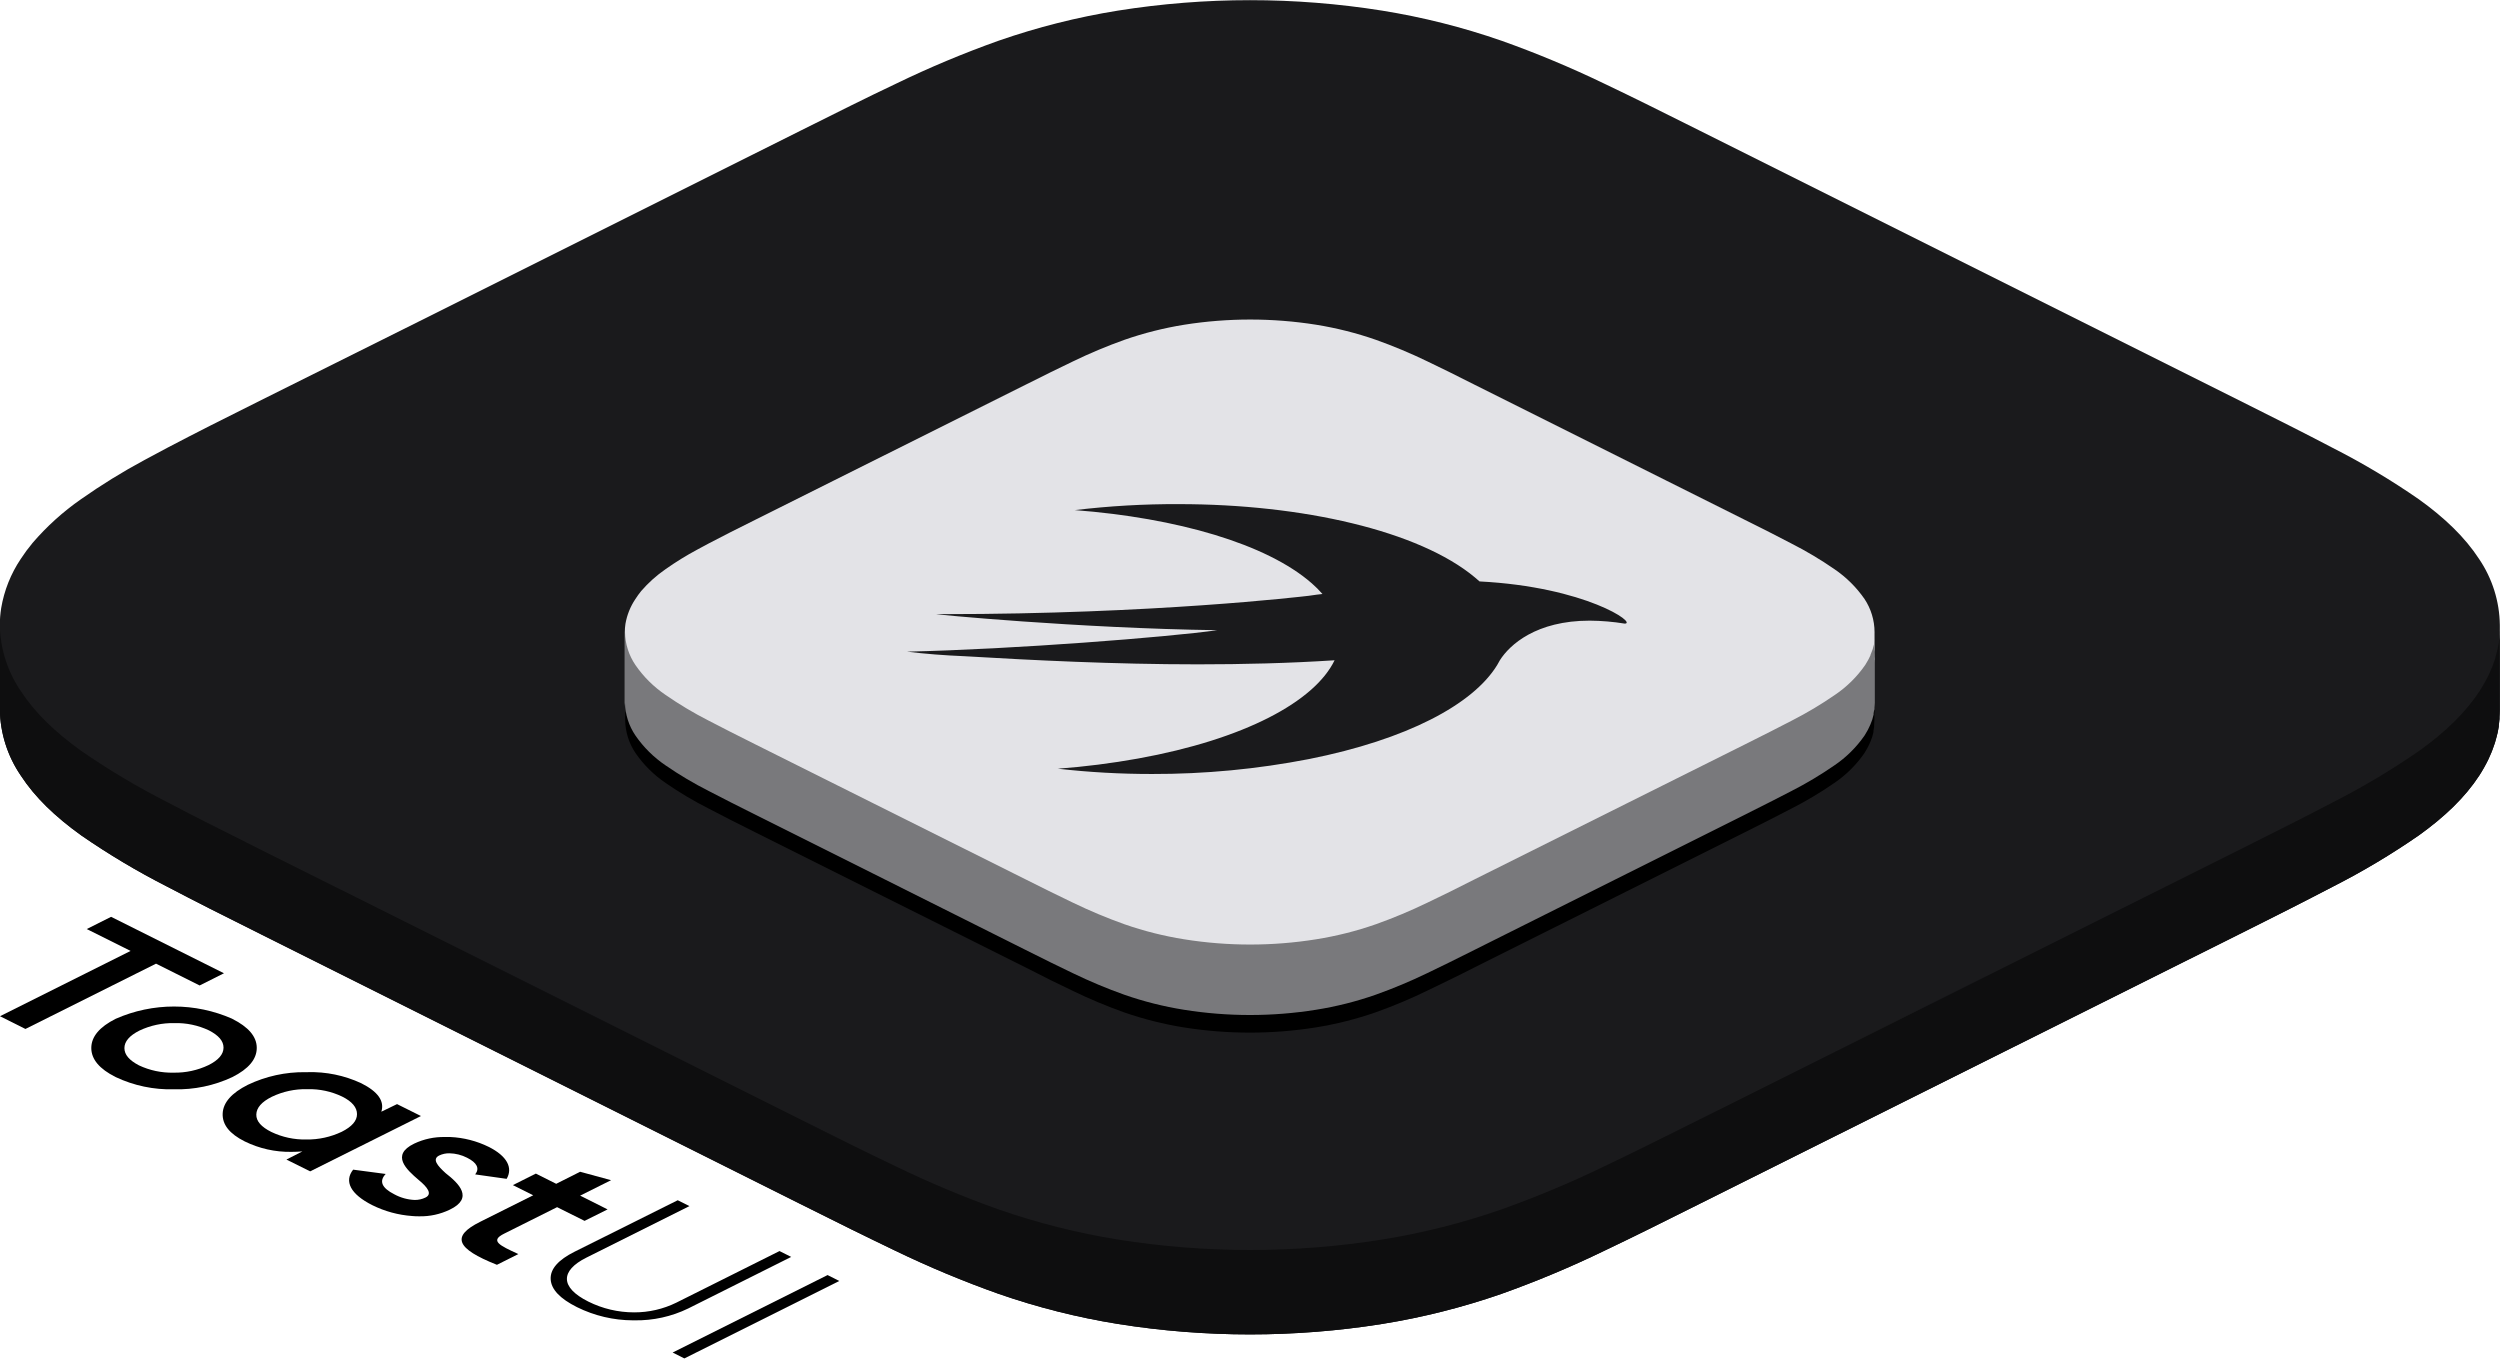
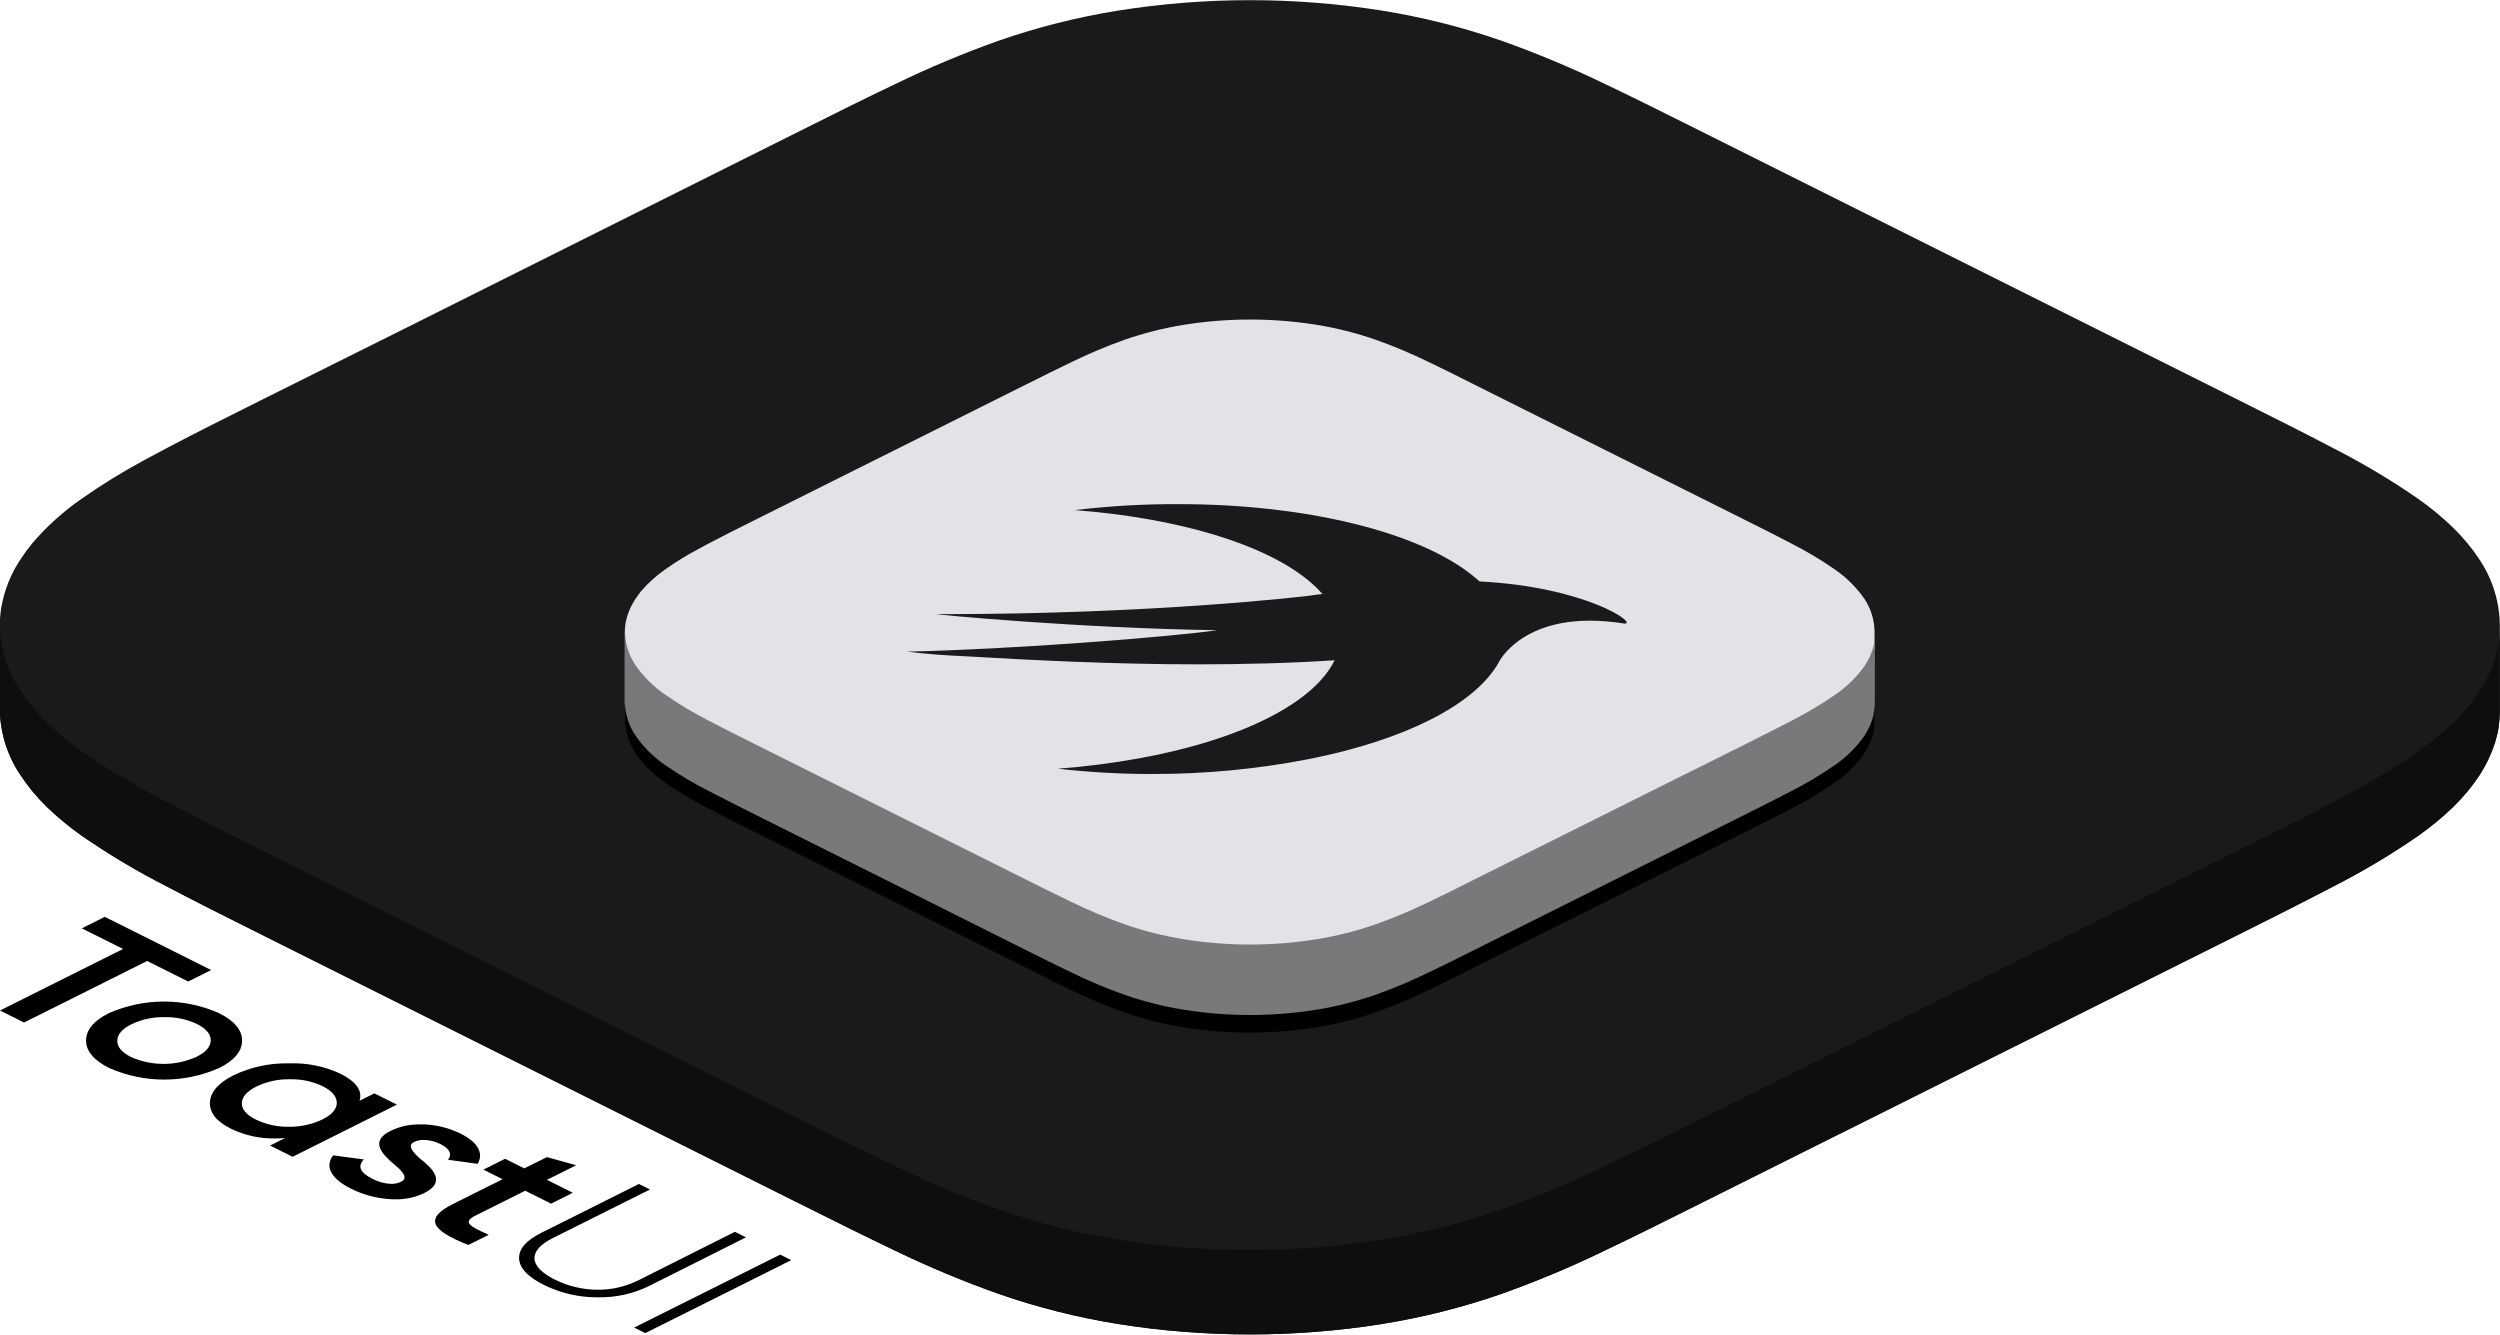
- <svg xmlns="http://www.w3.org/2000/svg" viewBox="0 0 614.48 333.89">
+ <svg xmlns="http://www.w3.org/2000/svg" viewBox="0 0 614.48 328.02">
  <path d="M802.1,473.38c-3.48-5.33-8.43-10.1-14.82-14.68a181.86,181.86,0,0,0-21.17-12.63c-3.46-1.83-7-3.62-10.51-5.41q-6.3-3.2-12.64-6.35L610.6,368.13q-6.33-3.17-12.69-6.32c-3.59-1.77-7.18-3.53-10.83-5.26A253.83,253.83,0,0,0,561.82,346a173.08,173.08,0,0,0-29.36-7.4,206.28,206.28,0,0,0-64.92,0A172.84,172.84,0,0,0,438.2,346a250.71,250.71,0,0,0-25.27,10.59c-3.66,1.73-7.25,3.49-10.84,5.26q-6.36,3.15-12.69,6.32l-93.59,46.79L257,434.31q-6.33,3.17-12.64,6.34c-3.53,1.8-7.05,3.6-10.51,5.42q-2.83,1.49-5.6,3a151.94,151.94,0,0,0-15.58,9.62,63.39,63.39,0,0,0-11.92,10.77,41.6,41.6,0,0,0-2.88,3.9,30.88,30.88,0,0,0-4.82,12.1,26.13,26.13,0,0,0-.33,4.13v20.78a29.6,29.6,0,0,0,5.15,16.23c3.47,5.33,8.42,10.09,14.81,14.68a182.7,182.7,0,0,0,21.17,12.63c3.46,1.83,7,3.62,10.51,5.42,4.19,2.12,8.42,4.23,12.64,6.34l57.64,28.82,74.72,37.36c4.23,2.11,8.45,4.22,12.7,6.32q5.37,2.65,10.82,5.26A252.46,252.46,0,0,0,438.18,654a172.37,172.37,0,0,0,29.36,7.41,206.34,206.34,0,0,0,64.93,0,172.84,172.84,0,0,0,29.34-7.4,251.68,251.68,0,0,0,25.27-10.59c3.64-1.73,7.24-3.49,10.83-5.26,4.24-2.09,8.47-4.21,12.69-6.32L743,565.69c4.22-2.11,8.45-4.22,12.64-6.35,3.53-1.79,7-3.59,10.51-5.41a182,182,0,0,0,21.18-12.64c6.38-4.58,11.33-9.34,14.81-14.67.38-.58.73-1.17,1.06-1.75.08-.15.17-.29.24-.43.33-.59.64-1.17.92-1.76l.06-.13c.27-.56.51-1.12.74-1.68,0-.14.11-.28.17-.43.23-.59.44-1.18.63-1.78a1.87,1.87,0,0,0,.07-.22c.17-.54.32-1.08.45-1.63,0-.14.07-.28.1-.42a3,3,0,0,0,.08-.32c.11-.5.2-1,.28-1.5,0-.08,0-.17,0-.25.08-.53.14-1.07.19-1.6,0-.17,0-.33,0-.49,0-.61.07-1.23.07-1.84V489.61A29.58,29.58,0,0,0,802.1,473.38Zm3.82,24.5h0" transform="translate(-192.76 -335.99)" style="fill:#1a1a1c" />
  <path d="M807.16,491.44c0,.17,0,.33,0,.49,0,.54-.1,1.07-.18,1.61a1.87,1.87,0,0,0,0,.25c-.08.49-.18,1-.29,1.48,0,.11,0,.22-.07.34s-.07.28-.1.42c-.12.48-.26,1-.4,1.46,0,.05,0,.11,0,.16a2,2,0,0,1-.07.23h0c-.09.28-.2.56-.3.84s-.21.63-.33.94c-.06.14-.12.28-.17.43h0c-.23.56-.47,1.12-.74,1.67h0l-.06.13h0c-.28.59-.59,1.18-.92,1.76h0l-.24.43c-.33.59-.68,1.17-1.06,1.76-3.48,5.32-8.43,10.09-14.81,14.67a183.45,183.45,0,0,1-21.18,12.64c-3.46,1.82-7,3.62-10.52,5.41-4.18,2.12-8.41,4.23-12.63,6.35L610.6,611.09q-6.33,3.17-12.69,6.31c-3.59,1.77-7.19,3.53-10.83,5.26a251.68,251.68,0,0,1-25.27,10.59,172.83,172.83,0,0,1-29.34,7.41,206.34,206.34,0,0,1-64.93,0,173.31,173.31,0,0,1-29.36-7.41,252.47,252.47,0,0,1-25.26-10.59q-5.46-2.6-10.82-5.25c-4.25-2.1-8.47-4.21-12.7-6.32l-74.72-37.37L257,544.91c-4.22-2.12-8.45-4.23-12.64-6.35-3.53-1.79-7.05-3.59-10.51-5.42a182.67,182.67,0,0,1-21.17-12.62c-6.39-4.59-11.34-9.35-14.81-14.68a29.63,29.63,0,0,1-5.15-16.24v20.79a29.6,29.6,0,0,0,5.15,16.23c3.47,5.33,8.42,10.09,14.81,14.68a182.7,182.7,0,0,0,21.17,12.63c3.46,1.83,7,3.62,10.51,5.42,4.19,2.12,8.42,4.23,12.64,6.34l57.64,28.82,74.72,37.36c4.23,2.11,8.45,4.22,12.7,6.32q5.36,2.65,10.82,5.26A252.46,252.46,0,0,0,438.18,654a173.31,173.31,0,0,0,29.36,7.41,206.34,206.34,0,0,0,64.93,0,172.84,172.84,0,0,0,29.34-7.4,251.68,251.68,0,0,0,25.27-10.59c3.64-1.73,7.24-3.49,10.83-5.26,4.24-2.09,8.47-4.21,12.69-6.32L743,565.69c4.22-2.11,8.45-4.22,12.63-6.35,3.54-1.79,7.06-3.59,10.52-5.41a182,182,0,0,0,21.18-12.64c6.38-4.58,11.33-9.34,14.81-14.67.38-.58.73-1.17,1.06-1.75l.24-.43c.33-.59.64-1.17.92-1.76l.06-.13c.27-.56.51-1.12.74-1.68,0-.14.11-.28.17-.43.23-.59.44-1.18.63-1.78a1.87,1.87,0,0,0,.07-.22c.17-.54.32-1.08.45-1.63,0-.14.07-.28.1-.42a3,3,0,0,0,.08-.32c.11-.5.2-1,.28-1.5a2.17,2.17,0,0,1,0-.25c.08-.53.14-1.07.18-1.61,0-.16,0-.32,0-.48.05-.61.08-1.23.08-1.84V489.6C807.24,490.22,807.21,490.83,807.16,491.44Z" transform="translate(-192.76 -335.99)" style="fill:#0e0e0f" />
  <path d="M651.05,483.22a28.57,28.57,0,0,0-7.41-7.34,91.41,91.41,0,0,0-10.59-6.31q-2.59-1.36-5.25-2.71l-6.32-3.17L555.3,430.6,549,427.44c-1.79-.89-3.59-1.76-5.41-2.63a126.42,126.42,0,0,0-12.63-5.29,86.06,86.06,0,0,0-14.68-3.71,103.54,103.54,0,0,0-32.46,0,86.65,86.65,0,0,0-14.67,3.7,126.62,126.62,0,0,0-12.64,5.3c-1.82.87-3.62,1.74-5.42,2.63l-6.34,3.16L397.91,454l-19.39,9.69-6.32,3.17q-2.65,1.35-5.25,2.71c-.95.5-1.88,1-2.81,1.51a74.78,74.78,0,0,0-7.79,4.81,31.79,31.79,0,0,0-6,5.38,21.23,21.23,0,0,0-1.44,2,15.66,15.66,0,0,0-2.42,6.06,14.18,14.18,0,0,0-.16,2.06v17.32a14.8,14.8,0,0,0,2.57,8.11,28.06,28.06,0,0,0,7.4,7.34,92.45,92.45,0,0,0,10.6,6.32q2.6,1.37,5.25,2.7c2.09,1.07,4.21,2.12,6.32,3.18l28.82,14.41L444.7,569.4l6.34,3.16c1.8.88,3.6,1.76,5.42,2.63a127.41,127.41,0,0,0,12.63,5.29,86.07,86.07,0,0,0,14.68,3.7,102.74,102.74,0,0,0,32.46,0,85.71,85.71,0,0,0,14.67-3.7,126.61,126.61,0,0,0,12.64-5.29q2.73-1.31,5.41-2.63l6.35-3.16,66.18-33.09c2.11-1.06,4.23-2.11,6.31-3.18,1.78-.89,3.53-1.79,5.27-2.7a92.14,92.14,0,0,0,10.58-6.32,28.23,28.23,0,0,0,7.41-7.33q.38-.59.69-1.17c.07-.12.13-.24.19-.36.15-.29.29-.57.41-.86.06-.12.12-.25.17-.38.14-.33.26-.67.38-1l.07-.19c.12-.4.23-.8.32-1.2l0-.1,0-.22c.07-.33.12-.66.16-1,0-.12,0-.24,0-.37,0-.42.07-.85.07-1.27V491.34A14.84,14.84,0,0,0,651.05,483.22Zm1.29,13.85h0l0-.1Zm1.21-4.46,0,.24,0-.24Z" transform="translate(-192.76 -335.99)" style="fill:#e3e3e7" />
  <path d="M653.55,497h0l0,.24s0,.08,0,.12c0,.34-.09.67-.16,1l0,.15,0,.16c-.09.41-.2.81-.32,1.21l-.06.16v0c-.12.34-.24.67-.38,1l-.12.27,0,.11h0c-.12.28-.26.57-.41.85-.06.12-.12.24-.19.36q-.32.58-.69,1.17a28.26,28.26,0,0,1-7.41,7.34,90.7,90.7,0,0,1-10.58,6.31q-2.61,1.38-5.26,2.71c-2.09,1.07-4.21,2.12-6.32,3.18L555.3,556.41,549,559.57c-1.8.89-3.6,1.77-5.42,2.63a124.31,124.31,0,0,1-12.64,5.3,86.65,86.65,0,0,1-14.67,3.7,103.54,103.54,0,0,1-32.46,0,87,87,0,0,1-14.68-3.7,125.08,125.08,0,0,1-12.63-5.3c-1.82-.86-3.62-1.74-5.42-2.62l-6.34-3.17-37.36-18.68-28.82-14.4c-2.11-1.06-4.23-2.11-6.32-3.18q-2.65-1.33-5.25-2.71a90,90,0,0,1-10.59-6.31,28.26,28.26,0,0,1-7.41-7.34,14.84,14.84,0,0,1-2.57-8.12V513a14.84,14.84,0,0,0,2.57,8.12,28.26,28.26,0,0,0,7.41,7.34A90,90,0,0,0,367,534.76q2.6,1.38,5.25,2.71c2.09,1.07,4.21,2.12,6.32,3.18l28.82,14.41,37.36,18.67L451,576.9c1.8.88,3.6,1.76,5.42,2.62a125.08,125.08,0,0,0,12.63,5.3,87,87,0,0,0,14.68,3.7,103.54,103.54,0,0,0,32.46,0,86.65,86.65,0,0,0,14.67-3.7,124.31,124.31,0,0,0,12.64-5.3c1.82-.86,3.62-1.74,5.42-2.63,2.12-1,4.23-2.1,6.34-3.16l66.18-33.08c2.11-1.06,4.23-2.11,6.32-3.18q2.66-1.34,5.26-2.71a90.7,90.7,0,0,0,10.58-6.31,28.26,28.26,0,0,0,7.41-7.34q.38-.58.69-1.17l.19-.35c.15-.29.29-.58.41-.86s.12-.25.17-.38c.14-.34.26-.67.38-1,0-.07.05-.13.07-.19.12-.4.23-.8.32-1.21l0-.09,0-.22c.07-.33.12-.66.16-1,0-.12,0-.24,0-.36,0-.42.07-.85.07-1.28V495.67C653.62,496.1,653.59,496.52,653.55,497Z" transform="translate(-192.76 -335.99)" />
  <path d="M653.55,492.61h0l0,.24s0,.08,0,.13c0,.33-.09.66-.16,1l0,.15,0,.17c-.09.4-.2.8-.32,1.2l-.06.16v0c-.12.34-.24.68-.38,1l-.12.28,0,.1h0c-.12.29-.26.57-.41.86-.06.12-.12.24-.19.36q-.32.58-.69,1.17a28.23,28.23,0,0,1-7.41,7.33,92.14,92.14,0,0,1-10.58,6.32q-2.61,1.36-5.26,2.7c-2.09,1.07-4.21,2.12-6.32,3.18L555.3,552.08,549,555.24c-1.8.88-3.6,1.76-5.42,2.63a126.61,126.61,0,0,1-12.64,5.29,84.8,84.8,0,0,1-14.67,3.7,102.74,102.74,0,0,1-32.46,0,85.14,85.14,0,0,1-14.68-3.7,127.41,127.41,0,0,1-12.63-5.29c-1.82-.87-3.62-1.75-5.42-2.63l-6.34-3.16L407.34,533.4,378.52,519c-2.11-1.06-4.23-2.11-6.32-3.18q-2.65-1.34-5.25-2.7a91.44,91.44,0,0,1-10.59-6.32,28.11,28.11,0,0,1-7.41-7.34,14.8,14.8,0,0,1-2.57-8.11v17.32a14.8,14.8,0,0,0,2.57,8.11,28.11,28.11,0,0,0,7.41,7.34A91.44,91.44,0,0,0,367,530.43q2.6,1.37,5.25,2.7c2.09,1.07,4.21,2.12,6.32,3.18l28.82,14.41L444.7,569.4l6.34,3.16c1.8.88,3.6,1.76,5.42,2.63a127.41,127.41,0,0,0,12.63,5.29,85.14,85.14,0,0,0,14.68,3.7,102.74,102.74,0,0,0,32.46,0,84.8,84.8,0,0,0,14.67-3.7,126.61,126.61,0,0,0,12.64-5.29c1.82-.87,3.62-1.75,5.42-2.63l6.34-3.16,66.18-33.09c2.11-1.06,4.23-2.11,6.32-3.18q2.66-1.33,5.26-2.7a92.14,92.14,0,0,0,10.58-6.32,28.23,28.23,0,0,0,7.41-7.33q.38-.59.69-1.17c.07-.12.13-.24.19-.36.15-.29.29-.57.41-.86.06-.12.12-.25.17-.38.14-.33.26-.67.38-1,0-.06.05-.12.07-.19.12-.4.23-.8.32-1.2l0-.1,0-.22c.07-.33.12-.66.16-1,0-.12,0-.24,0-.37,0-.42.07-.85.07-1.27V491.34C653.62,491.76,653.59,492.19,653.55,492.61Z" transform="translate(-192.76 -335.99)" style="fill:#79797c" />
  <path d="M482.49,459.9c30.41,0,59.07,6.57,72.77,18,.41.34.78.68,1.16,1,26.13,1.35,38.89,10.37,35.69,10.37a56.32,56.32,0,0,0-8.62-.73c-13.13,0-19.65,5.91-22.07,9.73-.21.4-.43.8-.67,1.19-5.93,9.68-22.17,18.3-46.24,23.1a199.65,199.65,0,0,1-38.59,3.67,202.93,202.93,0,0,1-23.16-1.3,191.79,191.79,0,0,0,19.74-2.5c26.13-4.73,43.39-14,48.29-24.15-11.18.73-22.5,1-33.63,1-20.55,0-40.42-1-57.37-2-4.84-.2-9.58-.56-14.1-1.12,26.42-.59,64.06-3.56,76.27-5.27-34.13-.47-70.35-3.95-69-3.95h1.67c51.62,0,87.9-4.29,89.81-4.51,1.41-.21,2.48-.35,3.37-.44a27,27,0,0,0-2.62-2.62c-11.08-9.72-33.22-16.09-58.25-18A207.87,207.87,0,0,1,482.49,459.9Z" transform="translate(-192.76 -335.99)" style="fill:#1a1a1c" />
-   <polygon points="27.31 225.35 55.05 239.22 49.07 242.22 38.35 236.86 6.25 252.91 0 249.78 32.1 233.73 21.32 228.35 27.31 225.35" />
-   <path d="M249.82,586.4c4,2,6.05,4.37,6.05,7.15s-2,5.17-6,7.18a31.79,31.79,0,0,1-14.36,3,31.47,31.47,0,0,1-14.31-3c-4-2-6-4.38-6-7.15s2-5.17,6-7.18a35.56,35.56,0,0,1,28.66,0ZM244,597.79c2.46-1.22,3.7-2.67,3.7-4.3s-1.19-3-3.58-4.24a18.74,18.74,0,0,0-8.49-1.79,19.14,19.14,0,0,0-8.6,1.84c-2.44,1.23-3.69,2.67-3.69,4.3s1.19,3,3.58,4.25a18.88,18.88,0,0,0,8.49,1.79,19.07,19.07,0,0,0,8.59-1.85" transform="translate(-192.76 -335.99)" />
-   <path d="M335.35,624l7.61,2.07-7.61,3.8,6.75,3.38-5.66,2.82-6.75-3.37-13.05,6.53c-3.49,1.74-1.14,2.86,3.53,5l-5.27,2.64c-10.07-4-11.27-7-4.14-10.56l13.06-6.53-5-2.5,5.65-2.83,5,2.51Z" transform="translate(-192.76 -335.99)" />
-   <path d="M302.15,615.46c.43,0,.87,0,1.32,0a23.88,23.88,0,0,1,9.41,2.42c4.51,2.26,6,5.14,4.41,7.86l-7.73-1.09c1.15-1.49.43-2.88-2-4.1a9.91,9.91,0,0,0-4.32-1.09,5.66,5.66,0,0,0-2.53.54c-1.8.9-.44,2.5,1.57,4.33,3.27,2.55,7,6.14,1,9a16.48,16.48,0,0,1-7.44,1.62c-.57,0-1.16,0-1.76-.07a26.26,26.26,0,0,1-9.79-2.66c-5.38-2.7-7-5.88-4.73-8.74l8,1.06q-2.52,2.65,2.12,5a11.47,11.47,0,0,0,5,1.39,5.89,5.89,0,0,0,2.67-.6c1.74-.87.49-2.53-1.69-4.32-3-2.56-6.91-6.12-1.09-8.93A16.75,16.75,0,0,1,302.15,615.46Z" transform="translate(-192.76 -335.99)" />
-   <path d="M290.35,607.37l5.88,2.93L269,623.9,263.16,621l3.92-2c-.93.07-1.83.11-2.72.11a25.11,25.11,0,0,1-11.43-2.56c-3.76-1.88-5.55-4.14-5.44-6.86s2.23-5.08,6.2-7.07a32,32,0,0,1,14.14-3.1h.49a29.25,29.25,0,0,1,13.23,2.72c4.13,2.07,5.76,4.41,4.94,7Zm-13.59,6.8c2.5-1.26,3.75-2.69,3.75-4.33s-1.19-3.1-3.65-4.32a18.56,18.56,0,0,0-8.42-1.82h-.22a19.08,19.08,0,0,0-8.65,1.87c-2.5,1.25-3.76,2.69-3.81,4.35s1.25,3.08,3.7,4.3a19,19,0,0,0,8.59,1.85,19.63,19.63,0,0,0,8.71-1.9" transform="translate(-192.76 -335.99)" />
+   <polygon points="25.75 225.35 51.9 238.43 46.26 241.25 36.16 236.2 5.9 251.33 0 248.38 30.26 233.25 20.1 228.18 25.75 225.35" />
+   <path d="M246.56,585c3.8,1.9,5.7,4.13,5.7,6.74s-1.85,4.88-5.65,6.77a33.58,33.58,0,0,1-27,0c-3.74-1.87-5.69-4.13-5.69-6.75s1.85-4.87,5.64-6.77a33.63,33.63,0,0,1,27,0Zm-5.49,10.74c2.31-1.15,3.49-2.51,3.49-4.05s-1.13-2.87-3.38-4a17.67,17.67,0,0,0-8-1.69,18,18,0,0,0-8.11,1.74c-2.31,1.16-3.48,2.51-3.48,4.06s1.12,2.87,3.38,4a19.7,19.7,0,0,0,16.1-.06" transform="translate(-192.76 -335.99)" />
+   <path d="M327.19,620.4l7.18,2-7.18,3.59,6.36,3.18-5.34,2.67-6.36-3.18-12.3,6.15c-3.29,1.64-1.08,2.69,3.33,4.69l-5,2.49c-9.5-3.72-10.62-6.59-3.91-10l12.32-6.15-4.72-2.36,5.33-2.67,4.72,2.36Z" transform="translate(-192.76 -335.99)" />
+   <path d="M295.89,612.36c.41,0,.82,0,1.24,0a22.45,22.45,0,0,1,8.87,2.28c4.26,2.13,5.7,4.85,4.16,7.41l-7.28-1c1.08-1.41.4-2.72-1.9-3.88a9.49,9.49,0,0,0-4.07-1,5.34,5.34,0,0,0-2.39.51c-1.69.85-.42,2.36,1.48,4.08,3.08,2.41,6.57,5.79,1,8.49a15.51,15.51,0,0,1-7,1.52c-.54,0-1.1,0-1.66-.06a24.89,24.89,0,0,1-9.23-2.51c-5.08-2.54-6.57-5.54-4.46-8.23l7.54,1c-1.59,1.67-.92,3.23,2,4.7a10.7,10.7,0,0,0,4.72,1.31,5.51,5.51,0,0,0,2.51-.57c1.64-.82.46-2.39-1.59-4.08-2.87-2.41-6.52-5.77-1-8.41A15.78,15.78,0,0,1,295.89,612.36Z" transform="translate(-192.76 -335.99)" />
+   <path d="M284.77,604.73l5.54,2.77-25.64,12.82-5.54-2.77,3.69-1.84c-.87.07-1.72.1-2.56.1a23.68,23.68,0,0,1-10.77-2.41c-3.54-1.77-5.24-3.9-5.13-6.46s2.1-4.8,5.84-6.67a30,30,0,0,1,13.34-2.92H264a27.43,27.43,0,0,1,12.46,2.56c3.9,2,5.44,4.16,4.67,6.64ZM272,611.14c2.36-1.18,3.54-2.53,3.54-4.07s-1.13-2.93-3.44-4.08a17.51,17.51,0,0,0-7.95-1.72h-.2a18,18,0,0,0-8.16,1.77c-2.36,1.18-3.54,2.54-3.59,4.1s1.18,2.9,3.49,4.05a17.89,17.89,0,0,0,8.1,1.75,18.48,18.48,0,0,0,8.21-1.8" transform="translate(-192.76 -335.99)" />
  <g style="isolation:isolate">
-     <path d="M359.34,631l2.88,1.44-25.34,12.67c-6.37,3.19-6.53,7.29.49,10.8a25.11,25.11,0,0,0,11.25,2.65A23.37,23.37,0,0,0,359,656.17l25.36-12.68,2.87,1.44L361.9,657.61a29.1,29.1,0,0,1-13.15,2.91h-.4a31.21,31.21,0,0,1-13.76-3.24c-4.19-2.09-6.36-4.38-6.48-6.88s1.86-4.74,5.88-6.75Z" transform="translate(-192.76 -335.99)" />
-     <polygon points="203.41 313.4 206.29 314.85 168.21 333.89 165.33 332.44 203.41 313.4" />
+     <path d="M349.8,627l2.72,1.36L328.63,640.3c-6,3-6.16,6.87.46,10.18A23.81,23.81,0,0,0,339.7,653a22.07,22.07,0,0,0,9.8-2.24l23.9-12,2.71,1.36-23.89,12a27.43,27.43,0,0,1-12.39,2.74h-.38a29.35,29.35,0,0,1-13-3.05c-4-2-6-4.13-6.1-6.49s1.74-4.46,5.54-6.36Z" transform="translate(-192.76 -335.99)" />
+     <polygon points="191.77 308.37 194.48 309.73 158.59 327.67 155.86 326.31 191.77 308.37" />
  </g>
</svg>
